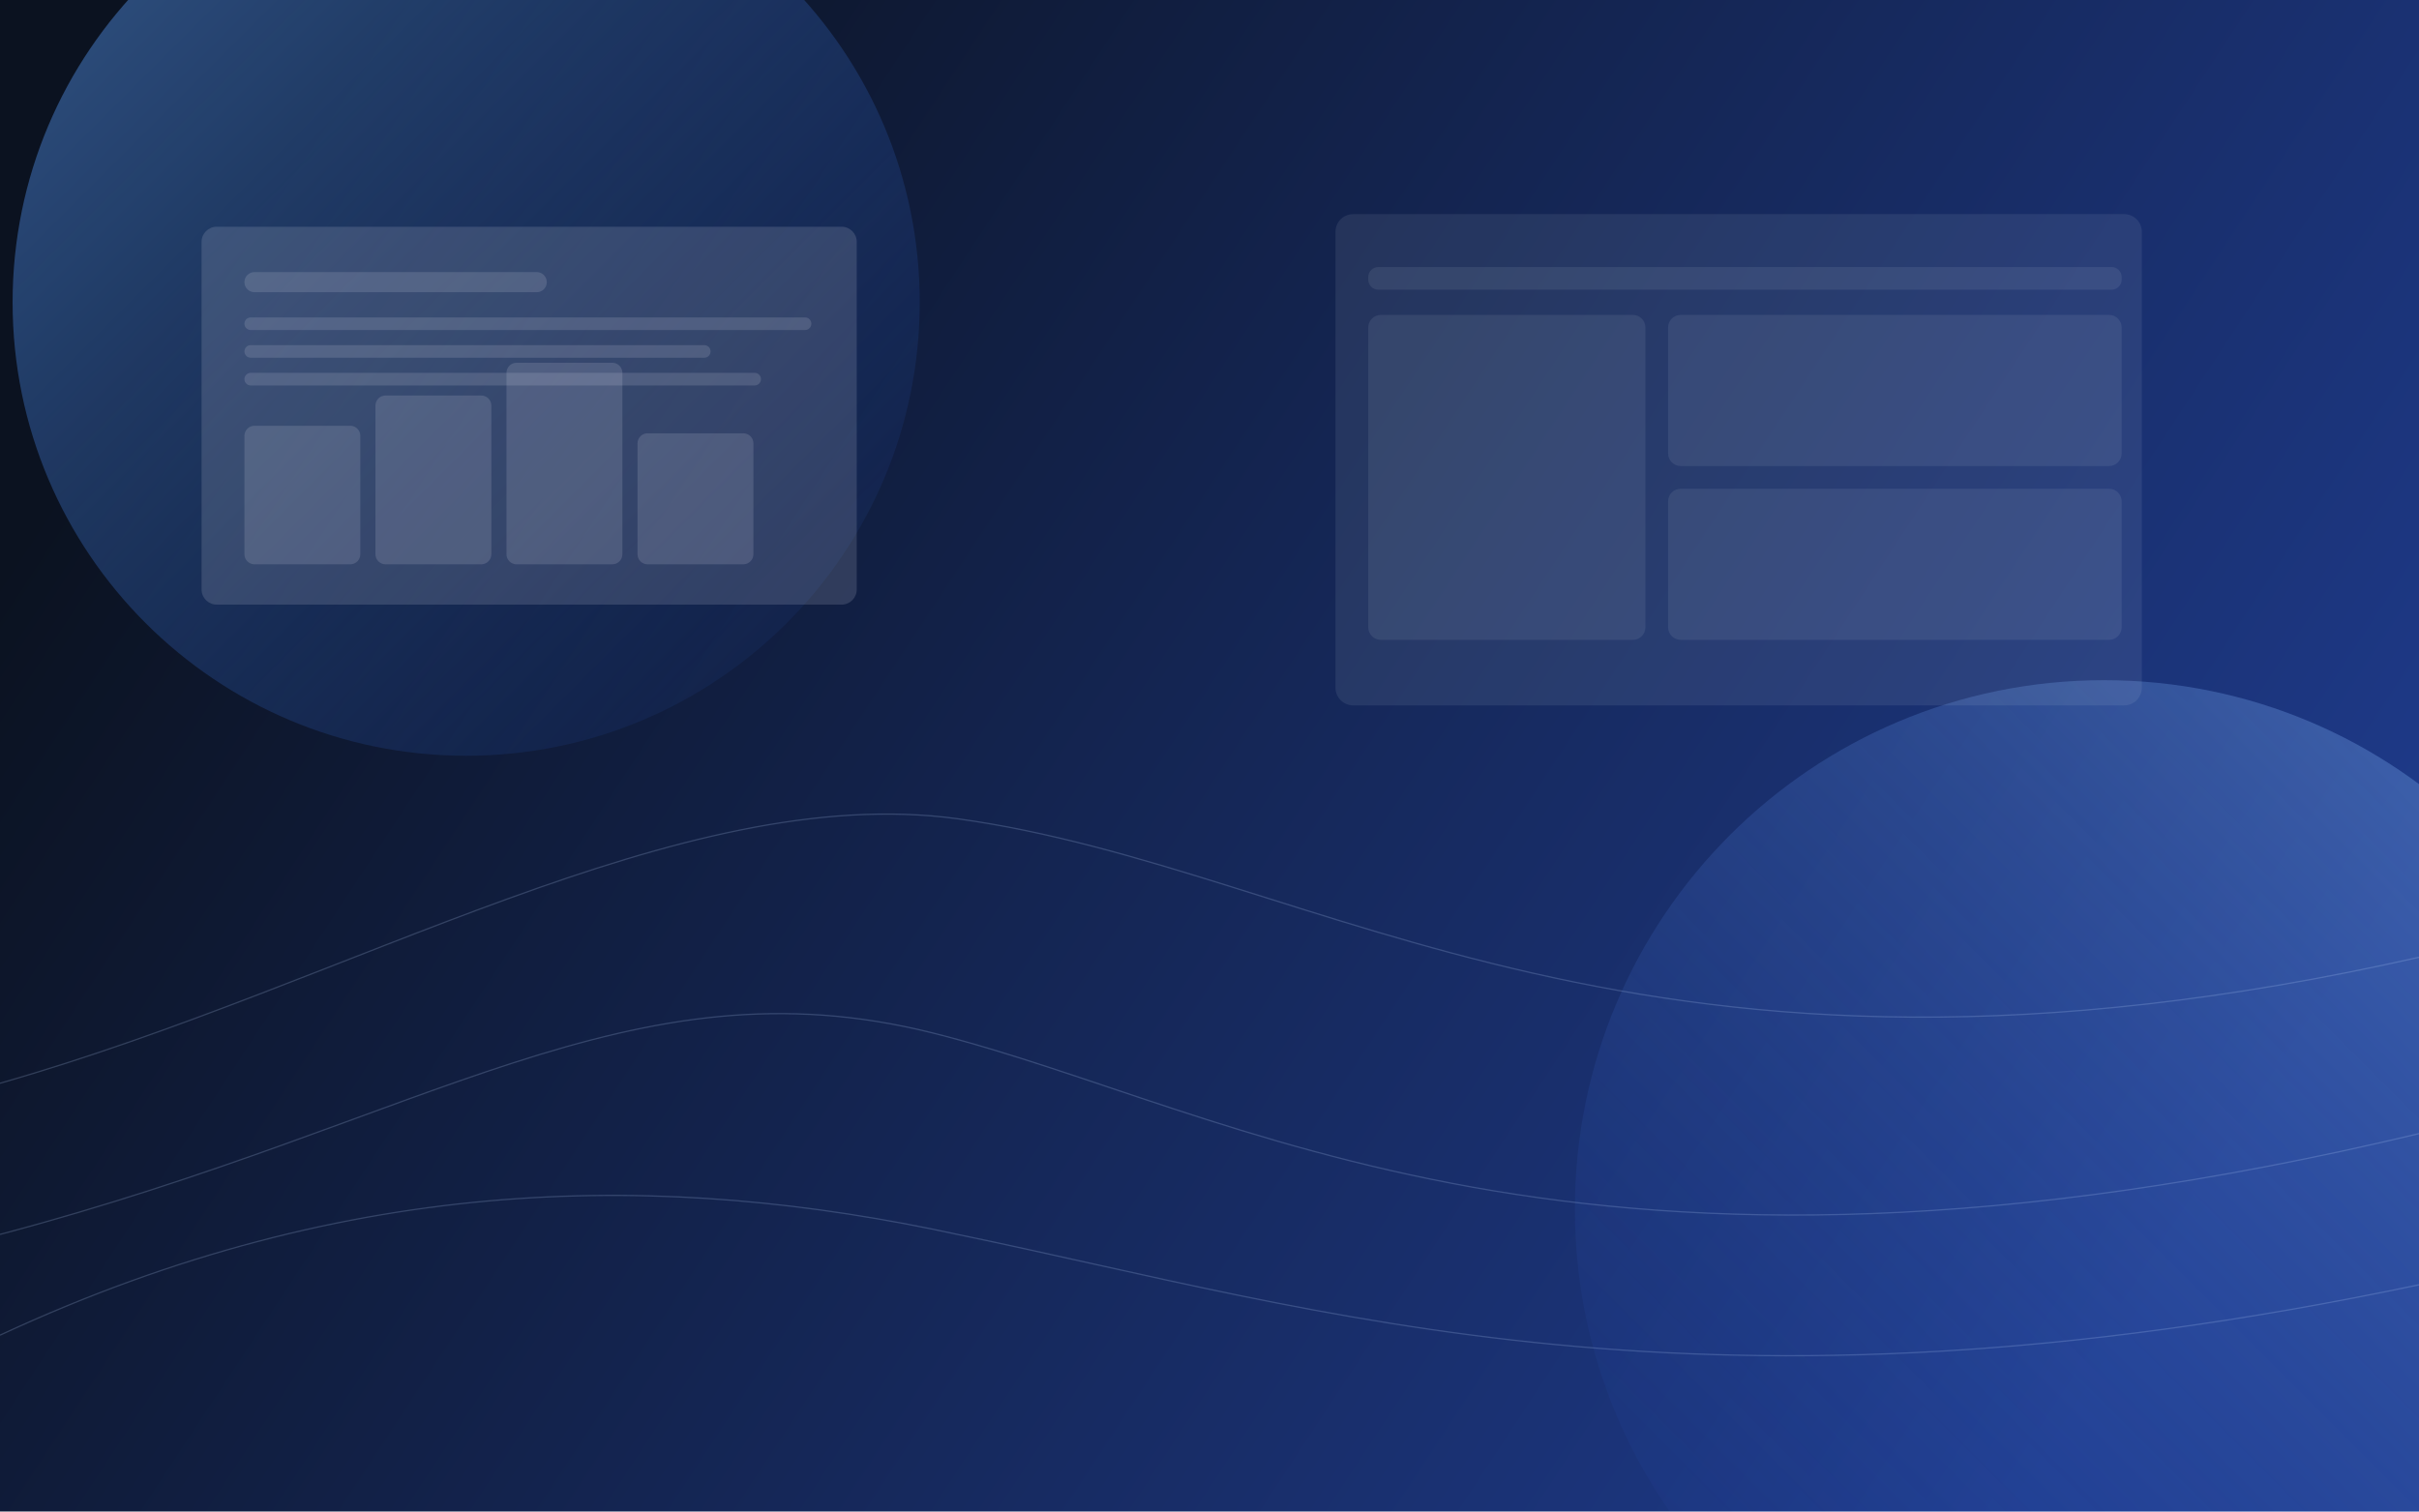
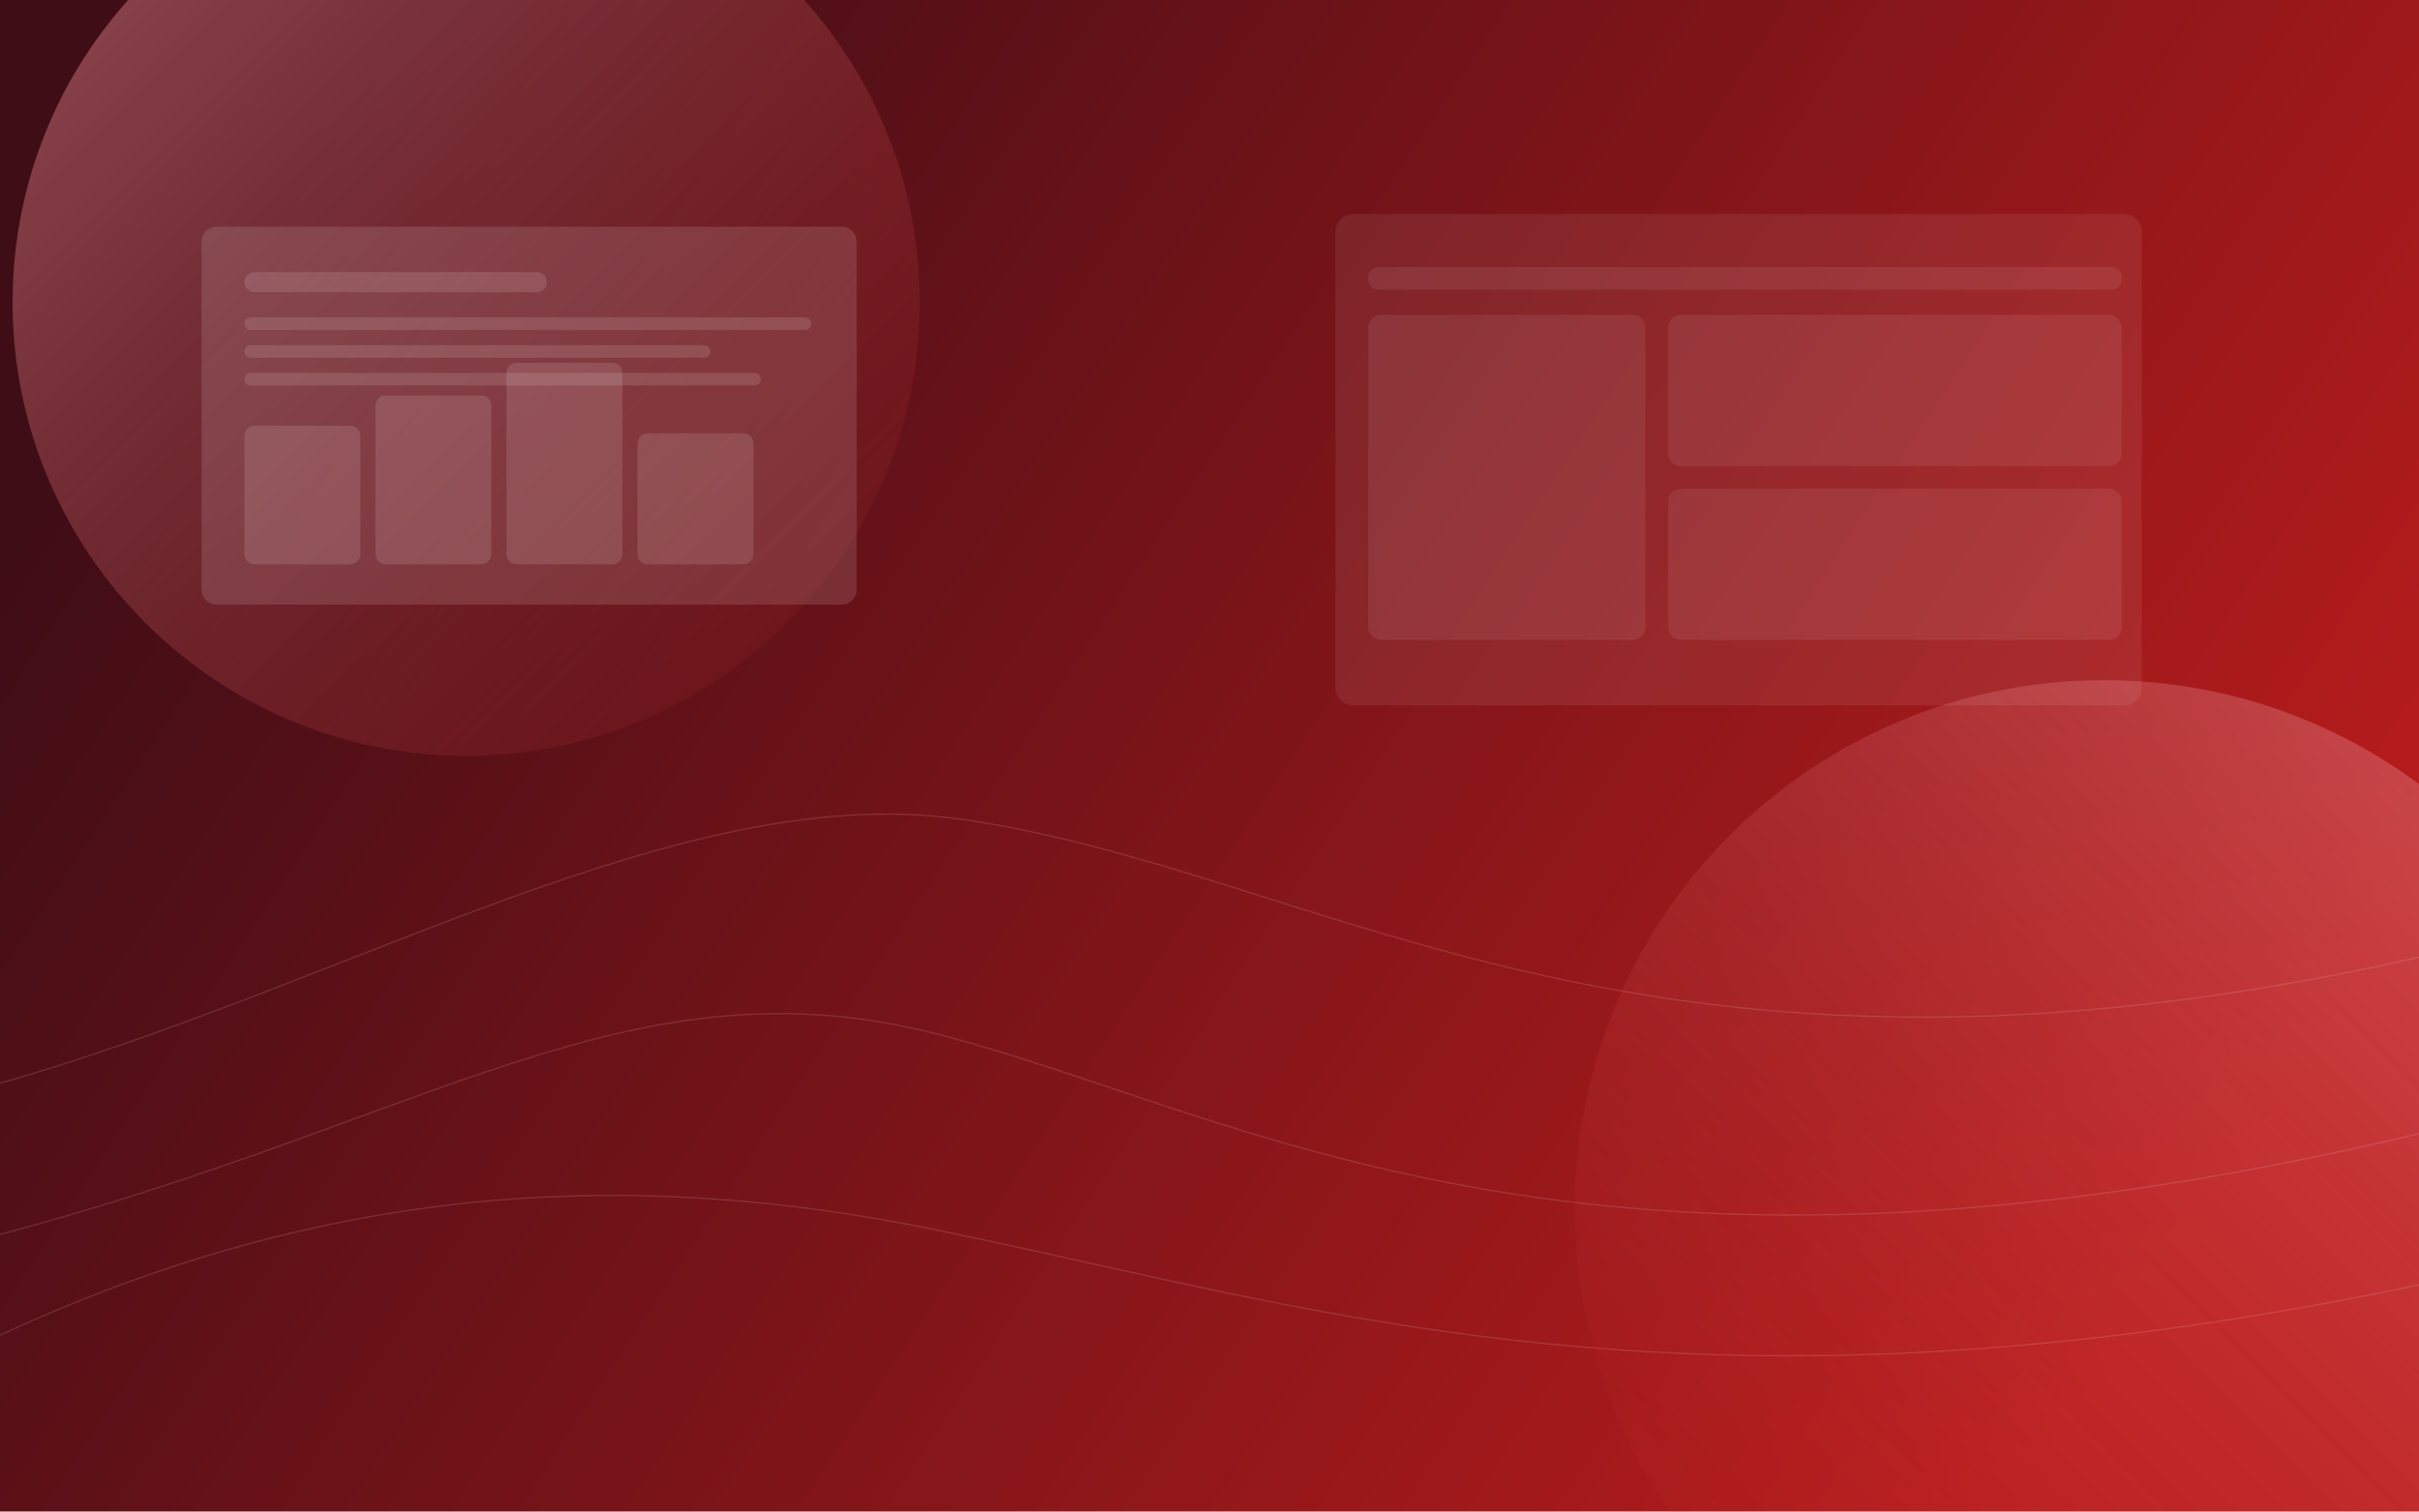
<svg xmlns="http://www.w3.org/2000/svg" width="1920" height="1200" viewBox="0 0 1920 1200" role="img" aria-label="SaaS background illustration">
+   <style>
+     .base-start { stop-color: #3f0d16; }
+     .base-end { stop-color: #b91c1c; }
+     .glow-a-start { stop-color: #fda4af; stop-opacity: 0.44; }
+     .glow-a-end { stop-color: #ef4444; stop-opacity: 0; }
+     .glow-b-start { stop-color: #fecdd6; stop-opacity: 0.32; }
+     .glow-b-end { stop-color: #dc2626; stop-opacity: 0; }
+     .wave {
+       fill: none;
+       stroke: #fecdd6;
+       stroke-opacity: 0.16;
+       stroke-width: 1;
+     }
+     .panel {
+       fill: #fff7f8;
+       fill-opacity: 0.08;
+     }
+     .panel-soft {
+       fill: #fff1f2;
+       fill-opacity: 0.13;
+     }
+ 
+     @media (prefers-color-scheme: dark) {
+       .base-start { stop-color: #17090b; }
+       .base-end { stop-color: #571319; }
+       .glow-a-start { stop-color: #fb7185; stop-opacity: 0.3; }
+       .glow-a-end { stop-color: #991b1b; stop-opacity: 0; }
+       .glow-b-start { stop-color: #fda4af; stop-opacity: 0.22; }
+       .glow-b-end { stop-color: #7f1d1d; stop-opacity: 0; }
+       .wave {
+         stroke: #fecdd6;
+         stroke-opacity: 0.1;
+       }
+       .panel {
+         fill: #fff1f2;
+         fill-opacity: 0.05;
+       }
+       .panel-soft {
+         fill: #ffe4e8;
+         fill-opacity: 0.08;
+       }
+     }
+   </style>
  <defs>
    <linearGradient id="base" x1="220" y1="120" x2="1680" y2="1080" gradientUnits="userSpaceOnUse">
-       <stop offset="0" stop-color="#0B1220" />
-       <stop offset="1" stop-color="#1E3A8A" />
+       <stop class="base-start" offset="0" />
+       <stop class="base-end" offset="1" />
    </linearGradient>
    <linearGradient id="glowA" x1="0" y1="0" x2="1" y2="1">
-       <stop offset="0" stop-color="#60A5FA" stop-opacity="0.48" />
-       <stop offset="1" stop-color="#2563EB" stop-opacity="0" />
+       <stop class="glow-a-start" offset="0" />
+       <stop class="glow-a-end" offset="1" />
    </linearGradient>
    <linearGradient id="glowB" x1="1" y1="0" x2="0" y2="1">
-       <stop offset="0" stop-color="#93C5FD" stop-opacity="0.36" />
-       <stop offset="1" stop-color="#1D4ED8" stop-opacity="0" />
+       <stop class="glow-b-start" offset="0" />
+       <stop class="glow-b-end" offset="1" />
    </linearGradient>
  </defs>
  <rect width="1920" height="1200" fill="url(#base)" />
  <circle cx="370" cy="240" r="360" fill="url(#glowA)" />
  <circle cx="1670" cy="960" r="420" fill="url(#glowB)" />
-   <g stroke="rgba(191,219,254,0.2)" stroke-width="1" fill="none">
-     <path d="M0 980C340 890 500 760 740 820C980 880 1250 1060 1920 900" />
-     <path d="M0 1060C280 930 530 930 760 980C1050 1040 1350 1140 1920 1020" />
-     <path d="M0 860C280 780 540 620 760 650C1050 690 1300 900 1920 760" />
+   <g>
+     <path class="wave" d="M0 980C340 890 500 760 740 820C980 880 1250 1060 1920 900" />
+     <path class="wave" d="M0 1060C280 930 530 930 760 980C1050 1040 1350 1140 1920 1020" />
+     <path class="wave" d="M0 860C280 780 540 620 760 650C1050 690 1300 900 1920 760" />
  </g>
-   <g fill="rgba(248,250,252,0.08)">
-     <rect x="1060" y="170" width="640" height="390" rx="14" />
-     <rect x="1086" y="212" width="598" height="18" rx="8" />
-     <rect x="1086" y="250" width="220" height="258" rx="10" />
-     <rect x="1324" y="250" width="360" height="120" rx="10" />
-     <rect x="1324" y="388" width="360" height="120" rx="10" />
+   <g>
+     <rect class="panel" x="1060" y="170" width="640" height="390" rx="14" />
+     <rect class="panel" x="1086" y="212" width="598" height="18" rx="8" />
+     <rect class="panel" x="1086" y="250" width="220" height="258" rx="10" />
+     <rect class="panel" x="1324" y="250" width="360" height="120" rx="10" />
+     <rect class="panel" x="1324" y="388" width="360" height="120" rx="10" />
  </g>
-   <g fill="rgba(226,232,240,0.15)">
-     <rect x="160" y="180" width="520" height="300" rx="12" />
-     <rect x="194" y="216" width="240" height="16" rx="8" />
-     <rect x="194" y="252" width="450" height="10" rx="5" />
-     <rect x="194" y="274" width="370" height="10" rx="5" />
-     <rect x="194" y="296" width="410" height="10" rx="5" />
-     <rect x="194" y="338" width="92" height="110" rx="8" />
-     <rect x="298" y="314" width="92" height="134" rx="8" />
-     <rect x="402" y="288" width="92" height="160" rx="8" />
-     <rect x="506" y="344" width="92" height="104" rx="8" />
+   <g>
+     <rect class="panel-soft" x="160" y="180" width="520" height="300" rx="12" />
+     <rect class="panel-soft" x="194" y="216" width="240" height="16" rx="8" />
+     <rect class="panel-soft" x="194" y="252" width="450" height="10" rx="5" />
+     <rect class="panel-soft" x="194" y="274" width="370" height="10" rx="5" />
+     <rect class="panel-soft" x="194" y="296" width="410" height="10" rx="5" />
+     <rect class="panel-soft" x="194" y="338" width="92" height="110" rx="8" />
+     <rect class="panel-soft" x="298" y="314" width="92" height="134" rx="8" />
+     <rect class="panel-soft" x="402" y="288" width="92" height="160" rx="8" />
+     <rect class="panel-soft" x="506" y="344" width="92" height="104" rx="8" />
  </g>
</svg>
